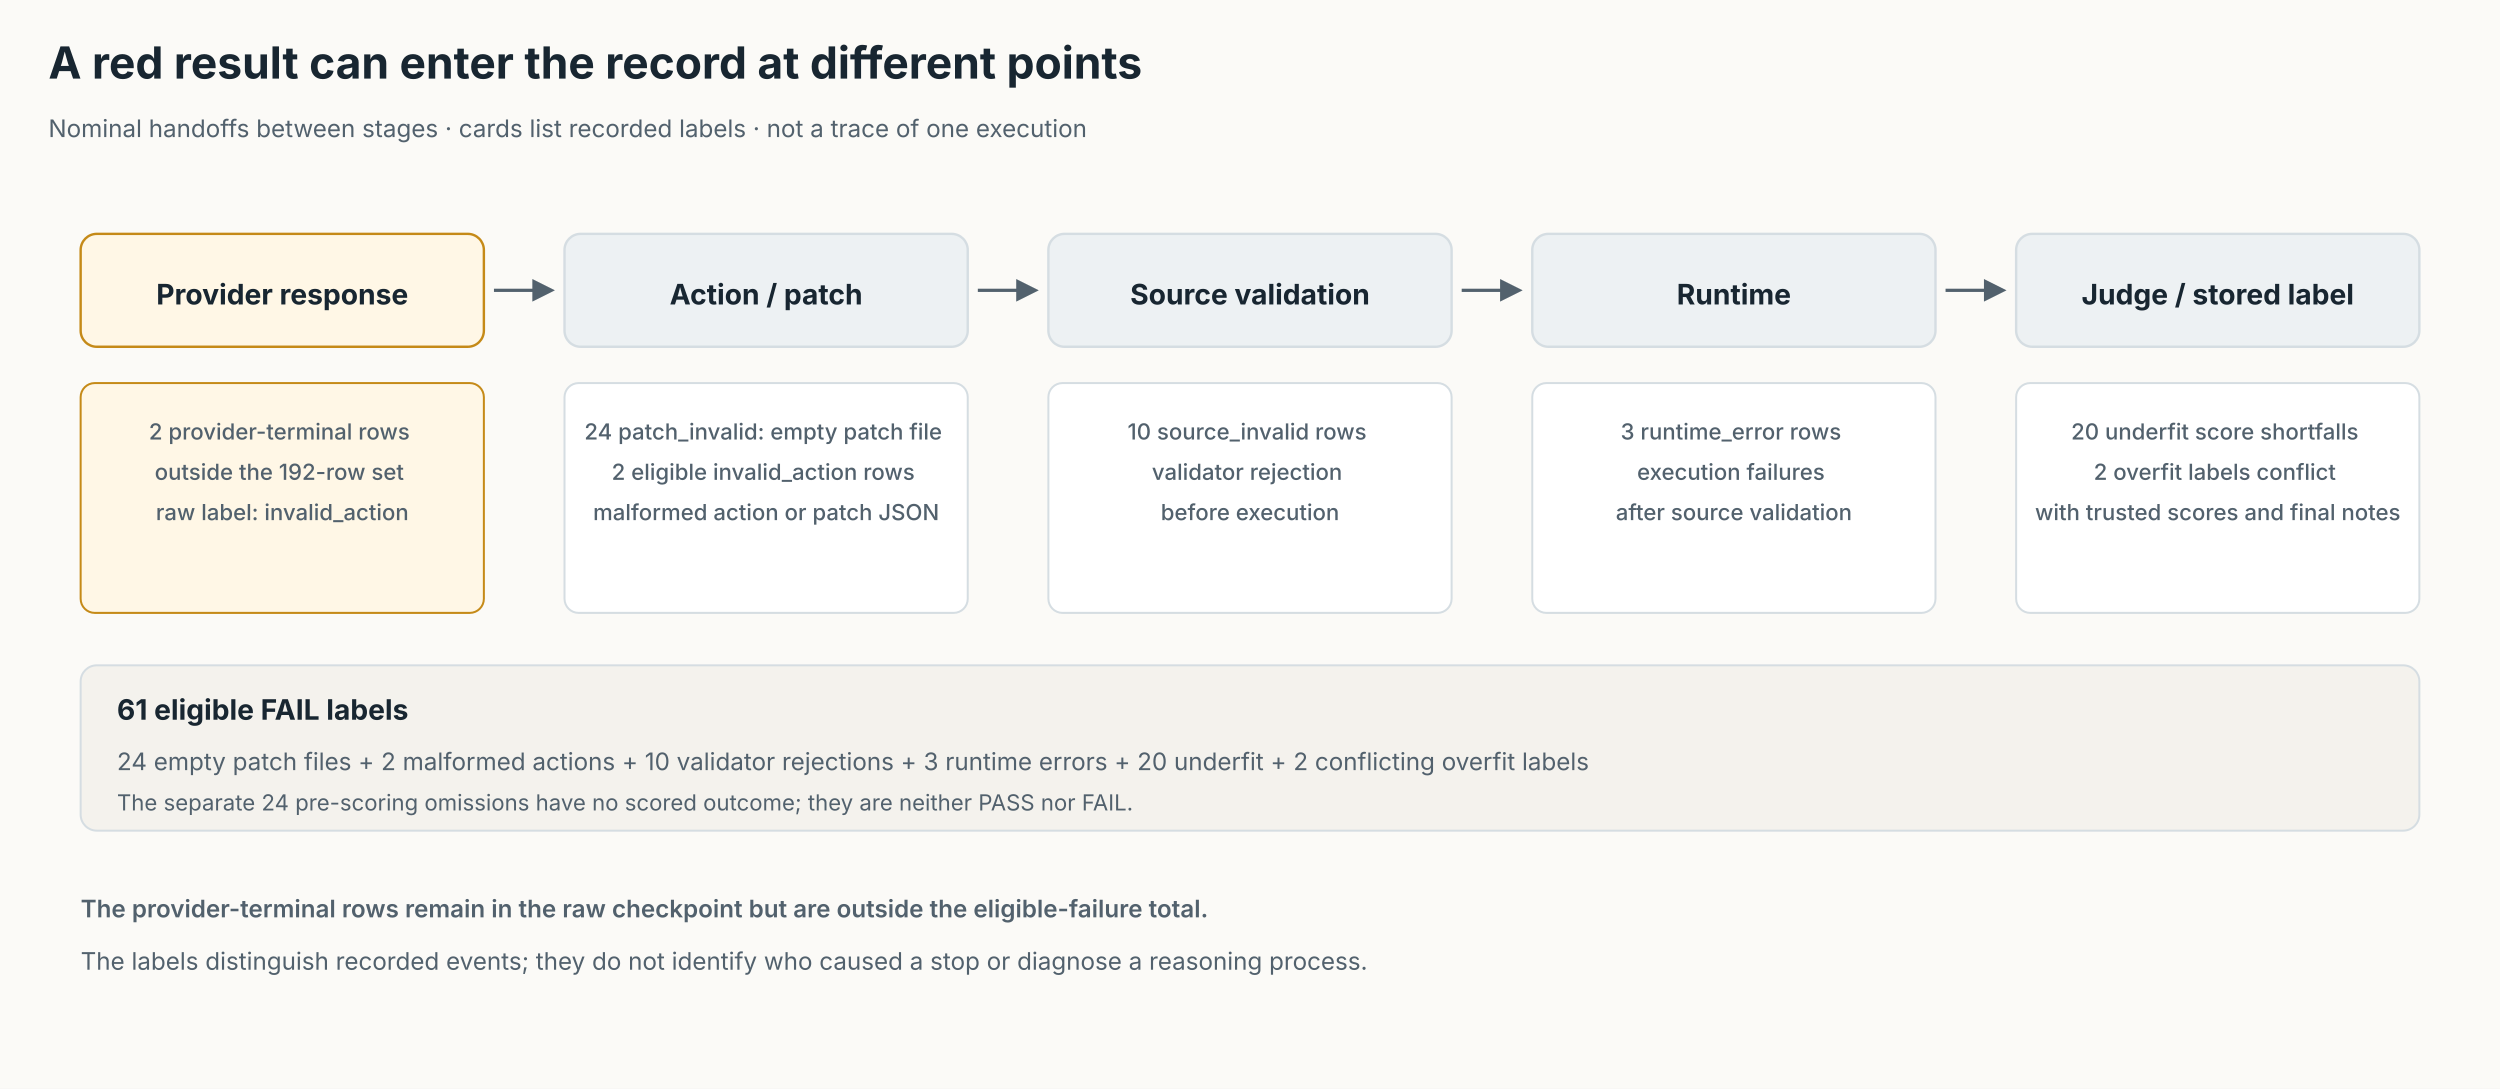
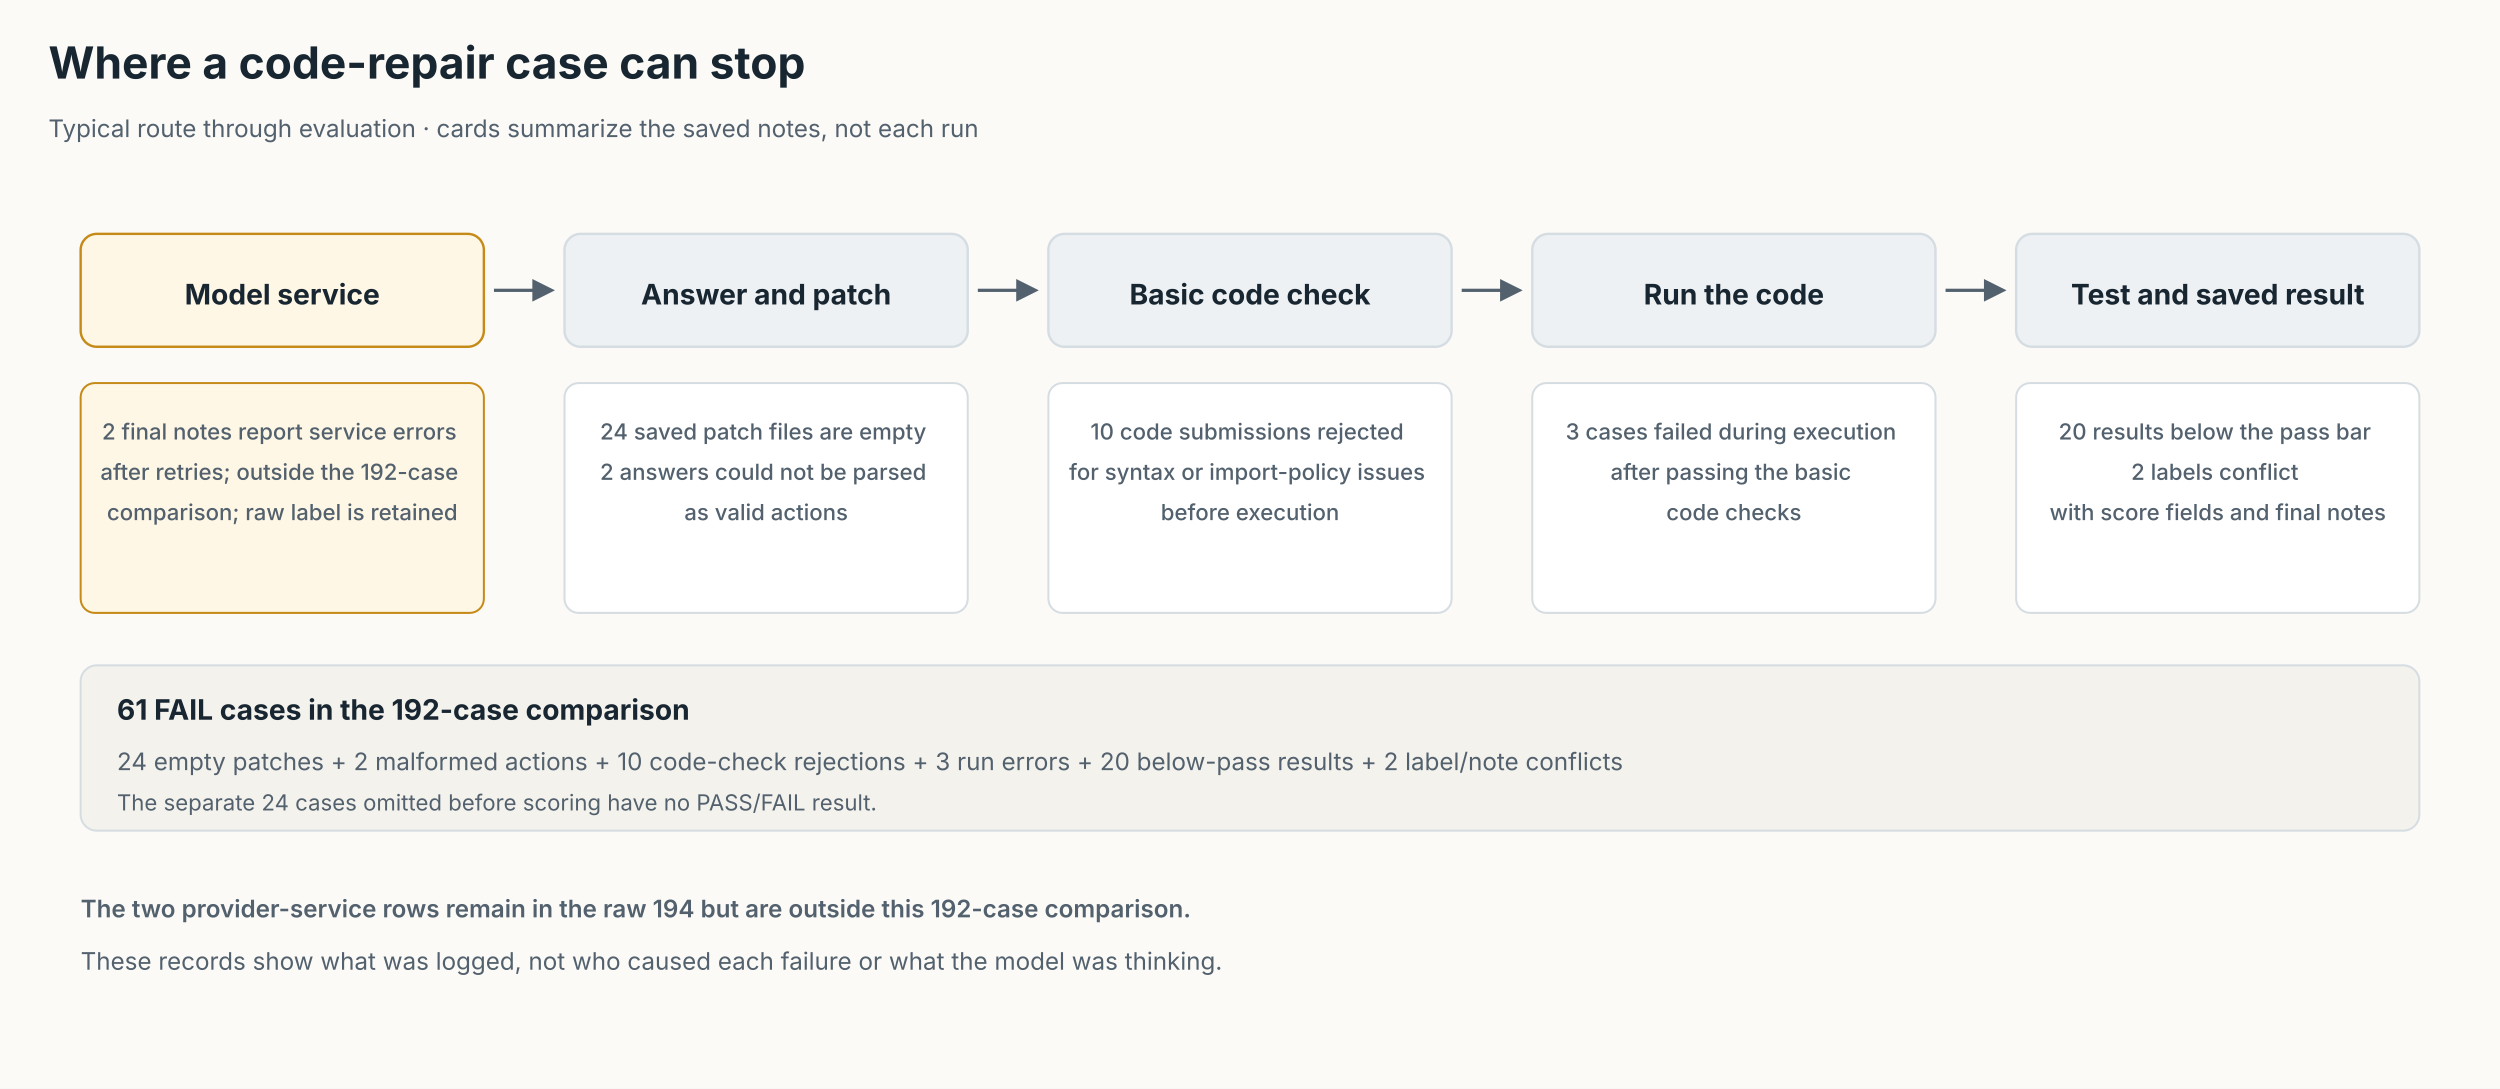
<svg xmlns="http://www.w3.org/2000/svg" width="1240" height="540" viewBox="0 0 1240 540" role="img" aria-labelledby="title desc">
  <rect x="0" y="0" width="1240" height="540" fill="#fbfaf7" />
-   <text x="24.0" y="39.0" font-family="Inter,Arial,sans-serif" font-size="22px" font-weight="700" fill="#182631" text-anchor="start">A red result can enter the record at different points</text>
-   <text x="24.0" y="68.0" font-family="Inter,Arial,sans-serif" font-size="12px" font-weight="400" fill="#52616d" text-anchor="start">Nominal handoffs between stages · cards list recorded labels · not a trace of one execution</text>
+   <text x="24.0" y="39.0" font-family="Inter,Arial,sans-serif" font-size="22px" font-weight="700" fill="#182631" text-anchor="start">Where a code-repair case can stop</text>
+   <text x="24.0" y="68.0" font-family="Inter,Arial,sans-serif" font-size="12px" font-weight="400" fill="#52616d" text-anchor="start">Typical route through evaluation · cards summarize the saved notes, not each run</text>
  <defs>
    <marker id="arrow" viewBox="0 0 10 10" refX="8" refY="5" markerWidth="7" markerHeight="7" orient="auto">
      <path d="M 0 0 L 10 5 L 0 10 z" fill="#52616d" />
    </marker>
  </defs>
  <line x1="245" y1="144.0" x2="273" y2="144.0" stroke="#52616d" stroke-width="1.6" marker-end="url(#arrow)" />
  <rect x="40" y="116" width="200" height="56" rx="8" fill="#fff7e6" stroke="#c58a18" stroke-width="1.2" />
-   <text x="140.0" y="151.0" font-family="Inter,Arial,sans-serif" font-size="14px" font-weight="700" fill="#182631" text-anchor="middle">Provider response</text>
+   <text x="140.0" y="151.0" font-family="Inter,Arial,sans-serif" font-size="14px" font-weight="700" fill="#182631" text-anchor="middle">Model service</text>
  <rect x="40" y="190" width="200" height="114" rx="7" fill="#fff7e6" stroke="#c58a18" stroke-width="1" />
  <text x="140.0" y="218.0" font-family="Inter,Arial,sans-serif" font-size="11px" font-weight="500" fill="#52616d" text-anchor="middle">
-     <tspan x="140.0" dy="0">2 provider-terminal rows</tspan>
-     <tspan x="140.0" dy="20">outside the 192-row set</tspan>
-     <tspan x="140.0" dy="20">raw label: invalid_action</tspan>
+     <tspan x="140.0" dy="0">2 final notes report service errors</tspan>
+     <tspan x="140.0" dy="20">after retries; outside the 192-case</tspan>
+     <tspan x="140.0" dy="20">comparison; raw label is retained</tspan>
  </text>
  <line x1="485" y1="144.0" x2="513" y2="144.0" stroke="#52616d" stroke-width="1.6" marker-end="url(#arrow)" />
  <rect x="280" y="116" width="200" height="56" rx="8" fill="#edf1f3" stroke="#d5dde2" stroke-width="1.2" />
-   <text x="380.0" y="151.0" font-family="Inter,Arial,sans-serif" font-size="14px" font-weight="700" fill="#182631" text-anchor="middle">Action / patch</text>
+   <text x="380.0" y="151.0" font-family="Inter,Arial,sans-serif" font-size="14px" font-weight="700" fill="#182631" text-anchor="middle">Answer and patch</text>
  <rect x="280" y="190" width="200" height="114" rx="7" fill="#ffffff" stroke="#d5dde2" stroke-width="1" />
  <text x="380.0" y="218.0" font-family="Inter,Arial,sans-serif" font-size="11px" font-weight="500" fill="#52616d" text-anchor="middle">
-     <tspan x="380.0" dy="0">24 patch_invalid: empty patch file</tspan>
-     <tspan x="380.0" dy="20">2 eligible invalid_action rows</tspan>
-     <tspan x="380.0" dy="20">malformed action or patch JSON</tspan>
+     <tspan x="380.0" dy="0">24 saved patch files are empty</tspan>
+     <tspan x="380.0" dy="20">2 answers could not be parsed</tspan>
+     <tspan x="380.0" dy="20">as valid actions</tspan>
  </text>
  <line x1="725" y1="144.0" x2="753" y2="144.0" stroke="#52616d" stroke-width="1.6" marker-end="url(#arrow)" />
  <rect x="520" y="116" width="200" height="56" rx="8" fill="#edf1f3" stroke="#d5dde2" stroke-width="1.2" />
-   <text x="620.0" y="151.0" font-family="Inter,Arial,sans-serif" font-size="14px" font-weight="700" fill="#182631" text-anchor="middle">Source validation</text>
+   <text x="620.0" y="151.0" font-family="Inter,Arial,sans-serif" font-size="14px" font-weight="700" fill="#182631" text-anchor="middle">Basic code check</text>
  <rect x="520" y="190" width="200" height="114" rx="7" fill="#ffffff" stroke="#d5dde2" stroke-width="1" />
  <text x="620.0" y="218.0" font-family="Inter,Arial,sans-serif" font-size="11px" font-weight="500" fill="#52616d" text-anchor="middle">
-     <tspan x="620.0" dy="0">10 source_invalid rows</tspan>
-     <tspan x="620.0" dy="20">validator rejection</tspan>
+     <tspan x="620.0" dy="0">10 code submissions rejected</tspan>
+     <tspan x="620.0" dy="20">for syntax or import-policy issues</tspan>
    <tspan x="620.0" dy="20">before execution</tspan>
  </text>
  <line x1="965" y1="144.0" x2="993" y2="144.0" stroke="#52616d" stroke-width="1.6" marker-end="url(#arrow)" />
  <rect x="760" y="116" width="200" height="56" rx="8" fill="#edf1f3" stroke="#d5dde2" stroke-width="1.2" />
-   <text x="860.0" y="151.0" font-family="Inter,Arial,sans-serif" font-size="14px" font-weight="700" fill="#182631" text-anchor="middle">Runtime</text>
+   <text x="860.0" y="151.0" font-family="Inter,Arial,sans-serif" font-size="14px" font-weight="700" fill="#182631" text-anchor="middle">Run the code</text>
  <rect x="760" y="190" width="200" height="114" rx="7" fill="#ffffff" stroke="#d5dde2" stroke-width="1" />
  <text x="860.0" y="218.0" font-family="Inter,Arial,sans-serif" font-size="11px" font-weight="500" fill="#52616d" text-anchor="middle">
-     <tspan x="860.0" dy="0">3 runtime_error rows</tspan>
-     <tspan x="860.0" dy="20">execution failures</tspan>
-     <tspan x="860.0" dy="20">after source validation</tspan>
+     <tspan x="860.0" dy="0">3 cases failed during execution</tspan>
+     <tspan x="860.0" dy="20">after passing the basic</tspan>
+     <tspan x="860.0" dy="20">code checks</tspan>
  </text>
  <rect x="1000" y="116" width="200" height="56" rx="8" fill="#edf1f3" stroke="#d5dde2" stroke-width="1.2" />
-   <text x="1100.0" y="151.0" font-family="Inter,Arial,sans-serif" font-size="14px" font-weight="700" fill="#182631" text-anchor="middle">Judge / stored label</text>
+   <text x="1100.0" y="151.0" font-family="Inter,Arial,sans-serif" font-size="14px" font-weight="700" fill="#182631" text-anchor="middle">Test and saved result</text>
  <rect x="1000" y="190" width="200" height="114" rx="7" fill="#ffffff" stroke="#d5dde2" stroke-width="1" />
  <text x="1100.0" y="218.0" font-family="Inter,Arial,sans-serif" font-size="11px" font-weight="500" fill="#52616d" text-anchor="middle">
-     <tspan x="1100.0" dy="0">20 underfit score shortfalls</tspan>
-     <tspan x="1100.0" dy="20">2 overfit labels conflict</tspan>
-     <tspan x="1100.0" dy="20">with trusted scores and final notes</tspan>
+     <tspan x="1100.0" dy="0">20 results below the pass bar</tspan>
+     <tspan x="1100.0" dy="20">2 labels conflict</tspan>
+     <tspan x="1100.0" dy="20">with score fields and final notes</tspan>
  </text>
  <rect x="40" y="330" width="1160" height="82" rx="8" fill="#f4f2ed" stroke="#d5dde2" />
-   <text x="58.0" y="357.0" font-family="Inter,Arial,sans-serif" font-size="14px" font-weight="700" fill="#182631" text-anchor="start">61 eligible FAIL labels</text>
-   <text x="58.0" y="382.0" font-family="Inter,Arial,sans-serif" font-size="12px" font-weight="400" fill="#52616d" text-anchor="start">24 empty patch files + 2 malformed actions + 10 validator rejections + 3 runtime errors + 20 underfit + 2 conflicting overfit labels</text>
-   <text x="58.0" y="402.0" font-family="Inter,Arial,sans-serif" font-size="11px" font-weight="400" fill="#52616d" text-anchor="start">The separate 24 pre-scoring omissions have no scored outcome; they are neither PASS nor FAIL.</text>
-   <text x="40.0" y="455.0" font-family="Inter,Arial,sans-serif" font-size="12px" font-weight="600" fill="#52616d" text-anchor="start">The provider-terminal rows remain in the raw checkpoint but are outside the eligible-failure total.</text>
-   <text x="40.0" y="481.0" font-family="Inter,Arial,sans-serif" font-size="12px" font-weight="400" fill="#52616d" text-anchor="start">The labels distinguish recorded events; they do not identify who caused a stop or diagnose a reasoning process.</text>
+   <text x="58.0" y="357.0" font-family="Inter,Arial,sans-serif" font-size="14px" font-weight="700" fill="#182631" text-anchor="start">61 FAIL cases in the 192-case comparison</text>
+   <text x="58.0" y="382.0" font-family="Inter,Arial,sans-serif" font-size="12px" font-weight="400" fill="#52616d" text-anchor="start">24 empty patches + 2 malformed actions + 10 code-check rejections + 3 run errors + 20 below-pass results + 2 label/note conflicts</text>
+   <text x="58.0" y="402.0" font-family="Inter,Arial,sans-serif" font-size="11px" font-weight="400" fill="#52616d" text-anchor="start">The separate 24 cases omitted before scoring have no PASS/FAIL result.</text>
+   <text x="40.0" y="455.0" font-family="Inter,Arial,sans-serif" font-size="12px" font-weight="600" fill="#52616d" text-anchor="start">The two provider-service rows remain in the raw 194 but are outside this 192-case comparison.</text>
+   <text x="40.0" y="481.0" font-family="Inter,Arial,sans-serif" font-size="12px" font-weight="400" fill="#52616d" text-anchor="start">These records show what was logged, not who caused each failure or what the model was thinking.</text>
</svg>
